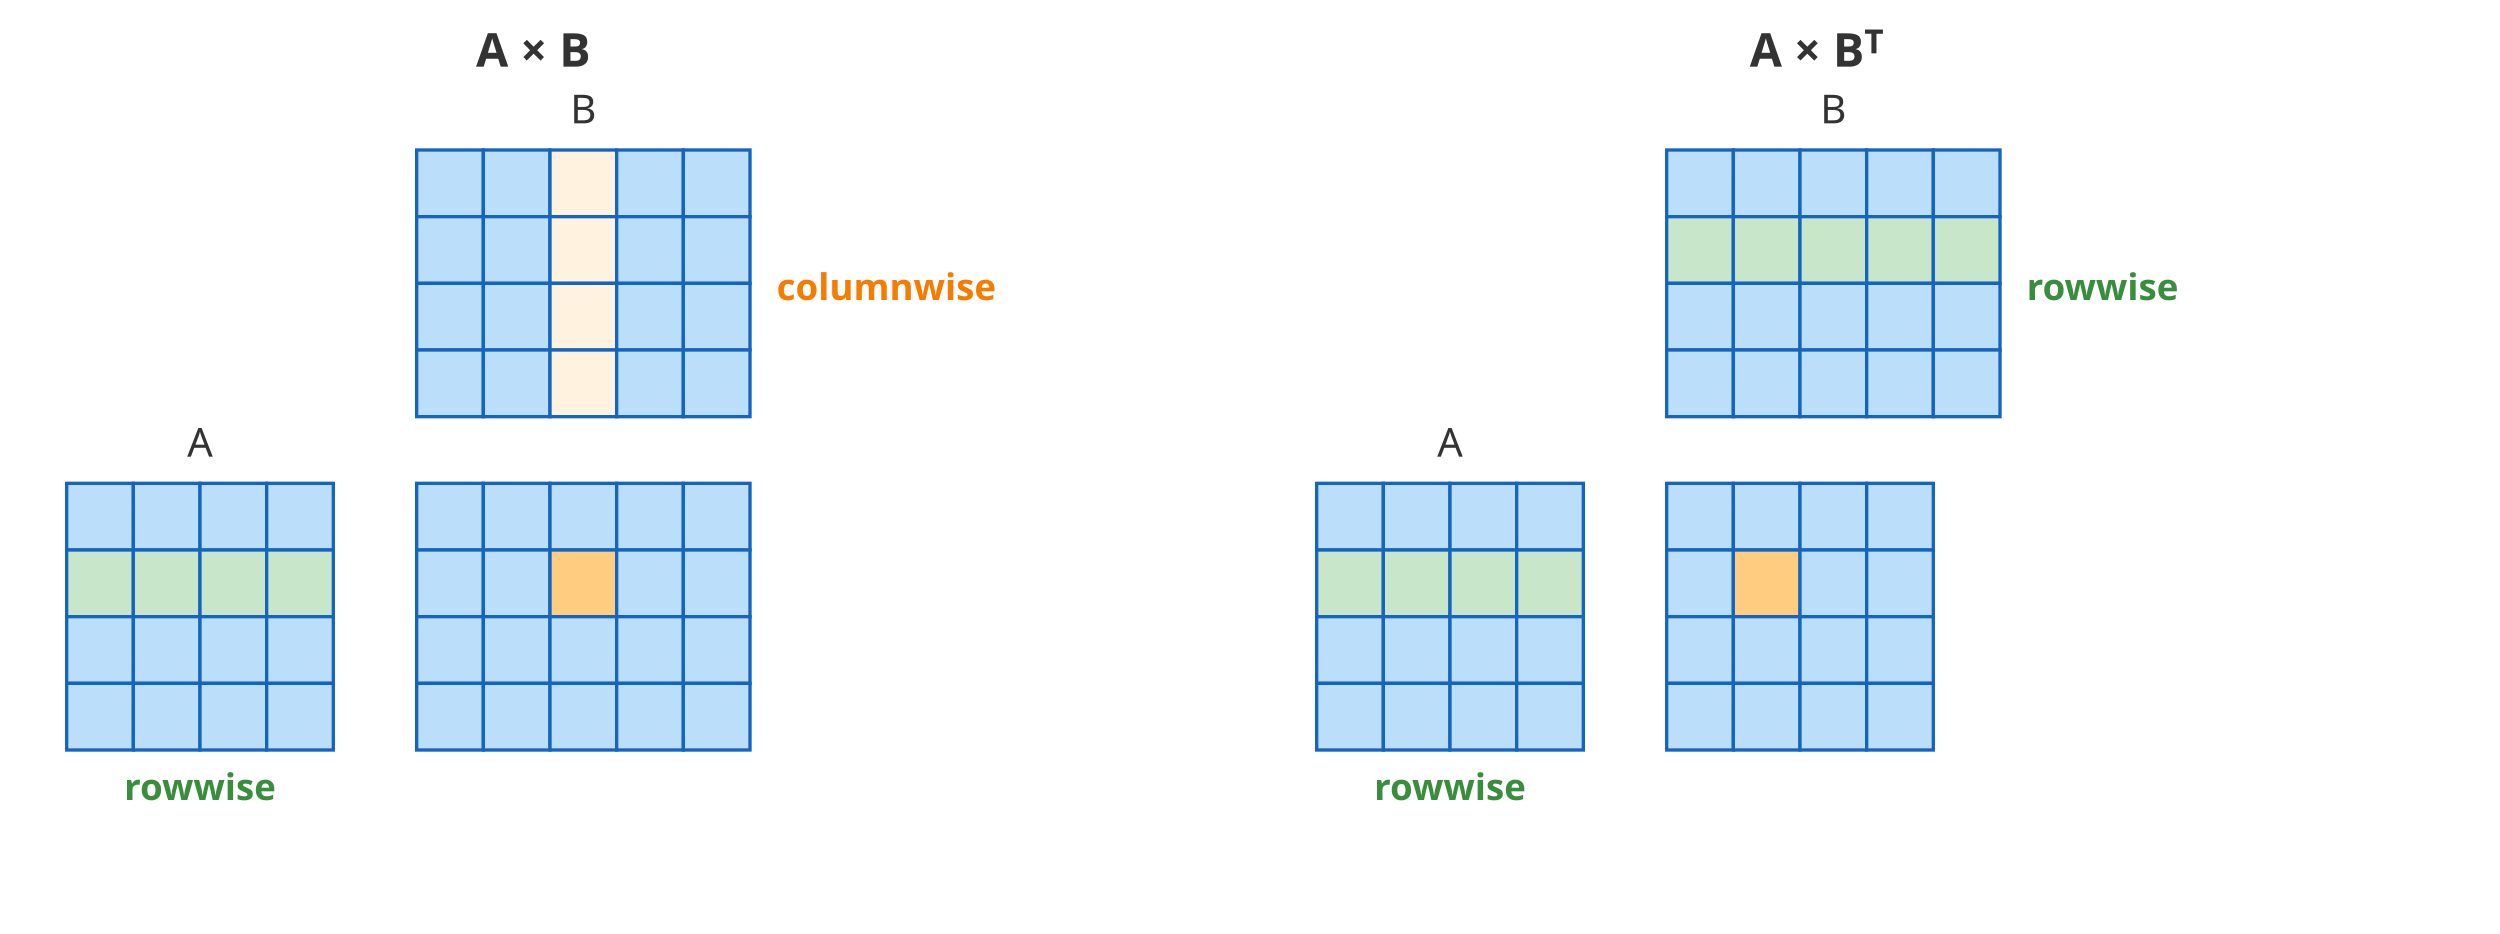
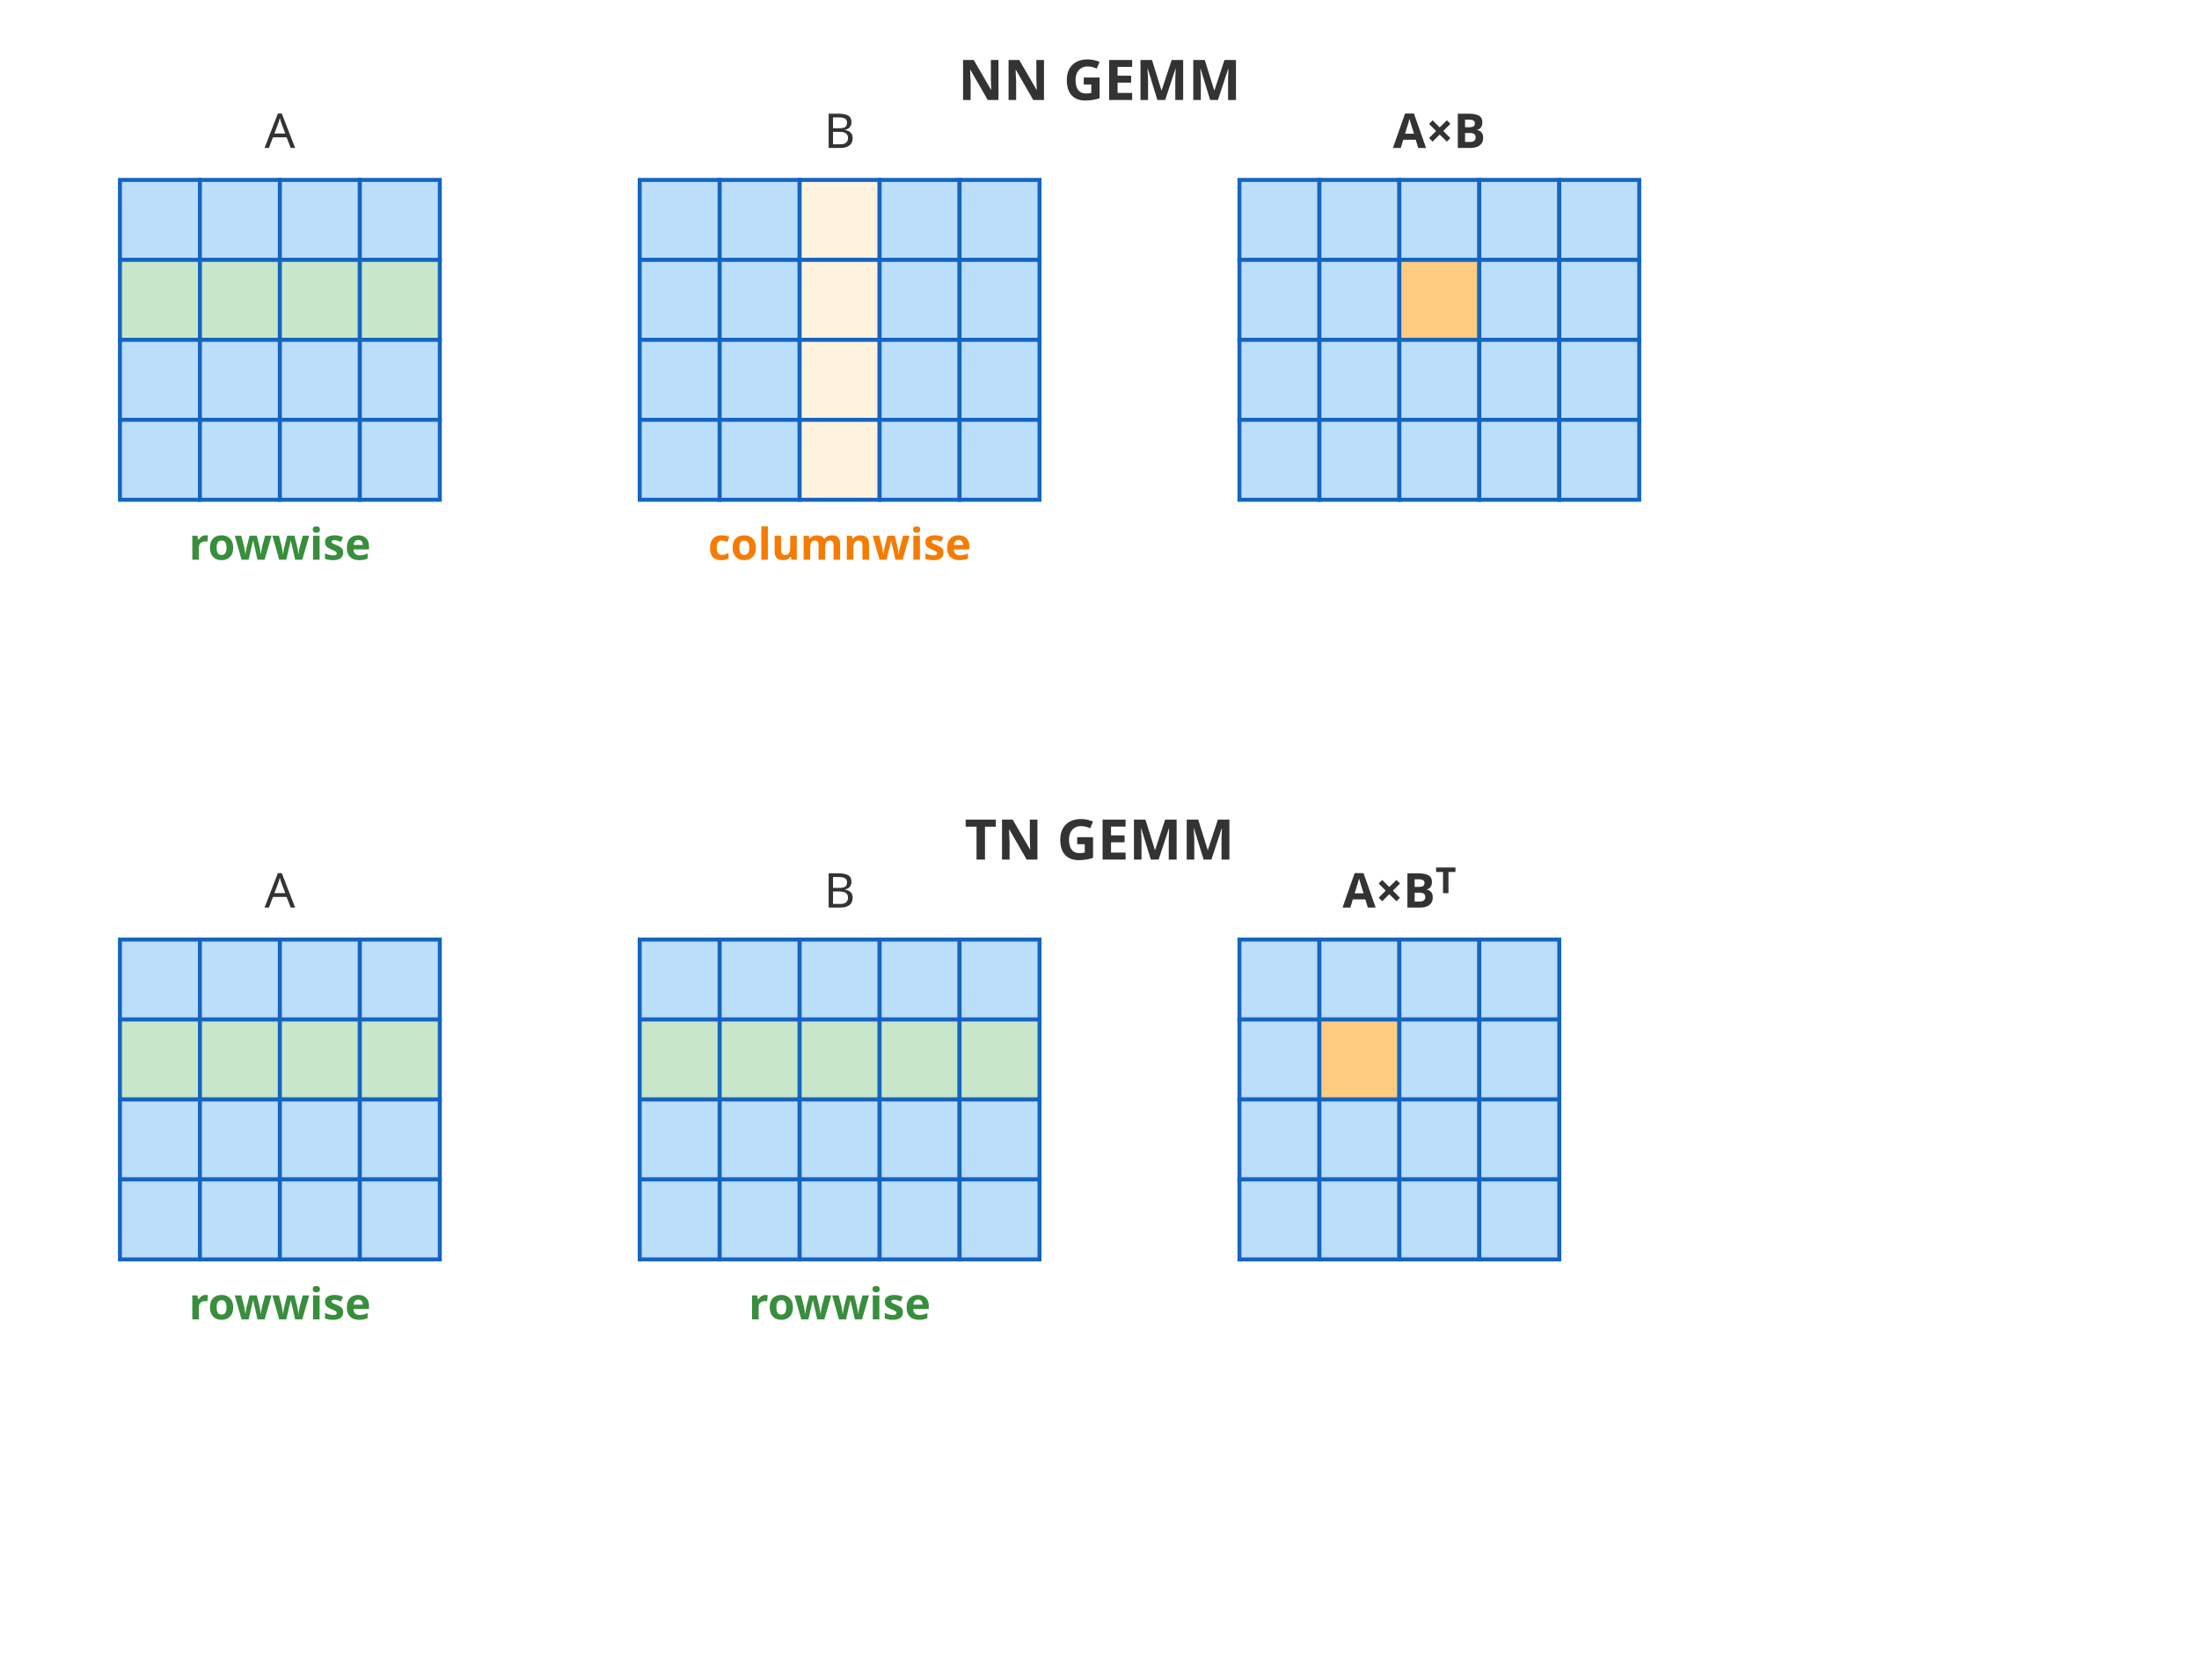
- <svg xmlns="http://www.w3.org/2000/svg" viewBox="0 0 750 280" width="100%" style="max-width: 750px;">
+ <svg xmlns="http://www.w3.org/2000/svg" viewBox="0 0 550 420" width="100%" style="max-width: 550px;">
  <defs>
    <style>
      .title { font: bold 14px sans-serif; fill: #333; text-anchor: middle; }
      .label { font: 12px sans-serif; fill: #333; text-anchor: middle; }
      .small-text { font: 11px sans-serif; fill: #555; }
+       .operator { font: bold 16px sans-serif; fill: #333; }
+       .equals { font: bold 16px sans-serif; fill: #333; }
      
      /* Matrix colors */
      .matrix-cell { fill: #bbdefb; stroke: #1565c0; stroke-width: 1; }
      .highlight-row { fill: #c8e6c9; stroke: #1565c0; stroke-width: 1; }
      .highlight-col { fill: #fff3e0; stroke: #1565c0; stroke-width: 1; }
      .highlight-result { fill: #ffcc80; stroke: #1565c0; stroke-width: 1; }
    </style>
  </defs>
-   <text x="160" y="20" class="title">A × B</text>
-   <g id="matrix-b" transform="translate(125, 45)">
+   <text x="275" y="25" class="title">NN GEMM</text>
+   <g id="matrix-a1" transform="translate(30, 45)">
+     <text x="40" y="-8" class="label">A</text>
+     <rect x="0" y="0" width="20" height="20" class="matrix-cell" />
+     <rect x="20" y="0" width="20" height="20" class="matrix-cell" />
+     <rect x="40" y="0" width="20" height="20" class="matrix-cell" />
+     <rect x="60" y="0" width="20" height="20" class="matrix-cell" />
+     <rect x="0" y="20" width="20" height="20" class="highlight-row" />
+     <rect x="20" y="20" width="20" height="20" class="highlight-row" />
+     <rect x="40" y="20" width="20" height="20" class="highlight-row" />
+     <rect x="60" y="20" width="20" height="20" class="highlight-row" />
+     <rect x="0" y="40" width="20" height="20" class="matrix-cell" />
+     <rect x="20" y="40" width="20" height="20" class="matrix-cell" />
+     <rect x="40" y="40" width="20" height="20" class="matrix-cell" />
+     <rect x="60" y="40" width="20" height="20" class="matrix-cell" />
+     <rect x="0" y="60" width="20" height="20" class="matrix-cell" />
+     <rect x="20" y="60" width="20" height="20" class="matrix-cell" />
+     <rect x="40" y="60" width="20" height="20" class="matrix-cell" />
+     <rect x="60" y="60" width="20" height="20" class="matrix-cell" />
+     <text x="40" y="95" class="small-text" style="fill: #388e3c; font-weight: bold; text-anchor: middle;">rowwise</text>
+   </g>
+   <g id="matrix-b1" transform="translate(160, 45)">
    <text x="50" y="-8" class="label">B</text>
-     <text x="108" y="45" class="small-text" style="fill: #f57c00; font-weight: bold;">columnwise</text>
    <rect x="0" y="0" width="20" height="20" class="matrix-cell" />
    <rect x="20" y="0" width="20" height="20" class="matrix-cell" />
    <rect x="40" y="0" width="20" height="20" class="highlight-col" />
    <rect x="60" y="0" width="20" height="20" class="matrix-cell" />
    <rect x="80" y="0" width="20" height="20" class="matrix-cell" />
    <rect x="0" y="20" width="20" height="20" class="matrix-cell" />
    <rect x="20" y="20" width="20" height="20" class="matrix-cell" />
    <rect x="40" y="20" width="20" height="20" class="highlight-col" />
    <rect x="60" y="20" width="20" height="20" class="matrix-cell" />
    <rect x="80" y="20" width="20" height="20" class="matrix-cell" />
    <rect x="0" y="40" width="20" height="20" class="matrix-cell" />
    <rect x="20" y="40" width="20" height="20" class="matrix-cell" />
    <rect x="40" y="40" width="20" height="20" class="highlight-col" />
    <rect x="60" y="40" width="20" height="20" class="matrix-cell" />
    <rect x="80" y="40" width="20" height="20" class="matrix-cell" />
    <rect x="0" y="60" width="20" height="20" class="matrix-cell" />
    <rect x="20" y="60" width="20" height="20" class="matrix-cell" />
    <rect x="40" y="60" width="20" height="20" class="highlight-col" />
    <rect x="60" y="60" width="20" height="20" class="matrix-cell" />
    <rect x="80" y="60" width="20" height="20" class="matrix-cell" />
+     <text x="50" y="95" class="small-text" style="fill: #f57c00; font-weight: bold; text-anchor: middle;">columnwise</text>
  </g>
-   <g id="matrix-a" transform="translate(20, 145)">
-     <text x="40" y="-8" class="label">A</text>
-     <rect x="0" y="0" width="20" height="20" class="matrix-cell" />
-     <rect x="20" y="0" width="20" height="20" class="matrix-cell" />
-     <rect x="40" y="0" width="20" height="20" class="matrix-cell" />
-     <rect x="60" y="0" width="20" height="20" class="matrix-cell" />
-     <rect x="0" y="20" width="20" height="20" class="highlight-row" />
-     <rect x="20" y="20" width="20" height="20" class="highlight-row" />
-     <rect x="40" y="20" width="20" height="20" class="highlight-row" />
-     <rect x="60" y="20" width="20" height="20" class="highlight-row" />
-     <rect x="0" y="40" width="20" height="20" class="matrix-cell" />
-     <rect x="20" y="40" width="20" height="20" class="matrix-cell" />
-     <rect x="40" y="40" width="20" height="20" class="matrix-cell" />
-     <rect x="60" y="40" width="20" height="20" class="matrix-cell" />
-     <rect x="0" y="60" width="20" height="20" class="matrix-cell" />
-     <rect x="20" y="60" width="20" height="20" class="matrix-cell" />
-     <rect x="40" y="60" width="20" height="20" class="matrix-cell" />
-     <rect x="60" y="60" width="20" height="20" class="matrix-cell" />
-     <text x="40" y="95" class="small-text" style="fill: #388e3c; font-weight: bold; text-anchor: middle;">rowwise</text>
-   </g>
-   <g id="matrix-c" transform="translate(125, 145)">
+   <g id="matrix-c1" transform="translate(310, 45)">
+     <text x="50" y="-8" class="label" style="font-weight: bold;">A×B</text>
    <rect x="0" y="0" width="20" height="20" class="matrix-cell" />
    <rect x="20" y="0" width="20" height="20" class="matrix-cell" />
    <rect x="40" y="0" width="20" height="20" class="matrix-cell" />
    <rect x="60" y="0" width="20" height="20" class="matrix-cell" />
    <rect x="80" y="0" width="20" height="20" class="matrix-cell" />
    <rect x="0" y="20" width="20" height="20" class="matrix-cell" />
    <rect x="20" y="20" width="20" height="20" class="matrix-cell" />
    <rect x="40" y="20" width="20" height="20" class="highlight-result" />
    <rect x="60" y="20" width="20" height="20" class="matrix-cell" />
    <rect x="80" y="20" width="20" height="20" class="matrix-cell" />
    <rect x="0" y="40" width="20" height="20" class="matrix-cell" />
    <rect x="20" y="40" width="20" height="20" class="matrix-cell" />
    <rect x="40" y="40" width="20" height="20" class="matrix-cell" />
    <rect x="60" y="40" width="20" height="20" class="matrix-cell" />
    <rect x="80" y="40" width="20" height="20" class="matrix-cell" />
    <rect x="0" y="60" width="20" height="20" class="matrix-cell" />
    <rect x="20" y="60" width="20" height="20" class="matrix-cell" />
    <rect x="40" y="60" width="20" height="20" class="matrix-cell" />
    <rect x="60" y="60" width="20" height="20" class="matrix-cell" />
    <rect x="80" y="60" width="20" height="20" class="matrix-cell" />
  </g>
-   <text x="545" y="20" class="title">A × B<tspan baseline-shift="super" font-size="10">T</tspan>
-   </text>
-   <g id="matrix-bt" transform="translate(500, 45)">
+   <text x="275" y="215" class="title">TN GEMM</text>
+   <g id="matrix-a2" transform="translate(30, 235)">
+     <text x="40" y="-8" class="label">A</text>
+     <rect x="0" y="0" width="20" height="20" class="matrix-cell" />
+     <rect x="20" y="0" width="20" height="20" class="matrix-cell" />
+     <rect x="40" y="0" width="20" height="20" class="matrix-cell" />
+     <rect x="60" y="0" width="20" height="20" class="matrix-cell" />
+     <rect x="0" y="20" width="20" height="20" class="highlight-row" />
+     <rect x="20" y="20" width="20" height="20" class="highlight-row" />
+     <rect x="40" y="20" width="20" height="20" class="highlight-row" />
+     <rect x="60" y="20" width="20" height="20" class="highlight-row" />
+     <rect x="0" y="40" width="20" height="20" class="matrix-cell" />
+     <rect x="20" y="40" width="20" height="20" class="matrix-cell" />
+     <rect x="40" y="40" width="20" height="20" class="matrix-cell" />
+     <rect x="60" y="40" width="20" height="20" class="matrix-cell" />
+     <rect x="0" y="60" width="20" height="20" class="matrix-cell" />
+     <rect x="20" y="60" width="20" height="20" class="matrix-cell" />
+     <rect x="40" y="60" width="20" height="20" class="matrix-cell" />
+     <rect x="60" y="60" width="20" height="20" class="matrix-cell" />
+     <text x="40" y="95" class="small-text" style="fill: #388e3c; font-weight: bold; text-anchor: middle;">rowwise</text>
+   </g>
+   <g id="matrix-b2" transform="translate(160, 235)">
    <text x="50" y="-8" class="label">B</text>
-     <text x="108" y="45" class="small-text" style="fill: #388e3c; font-weight: bold;">rowwise</text>
    <rect x="0" y="0" width="20" height="20" class="matrix-cell" />
    <rect x="20" y="0" width="20" height="20" class="matrix-cell" />
    <rect x="40" y="0" width="20" height="20" class="matrix-cell" />
    <rect x="60" y="0" width="20" height="20" class="matrix-cell" />
    <rect x="80" y="0" width="20" height="20" class="matrix-cell" />
    <rect x="0" y="20" width="20" height="20" class="highlight-row" />
    <rect x="20" y="20" width="20" height="20" class="highlight-row" />
    <rect x="40" y="20" width="20" height="20" class="highlight-row" />
    <rect x="60" y="20" width="20" height="20" class="highlight-row" />
    <rect x="80" y="20" width="20" height="20" class="highlight-row" />
    <rect x="0" y="40" width="20" height="20" class="matrix-cell" />
    <rect x="20" y="40" width="20" height="20" class="matrix-cell" />
    <rect x="40" y="40" width="20" height="20" class="matrix-cell" />
    <rect x="60" y="40" width="20" height="20" class="matrix-cell" />
    <rect x="80" y="40" width="20" height="20" class="matrix-cell" />
    <rect x="0" y="60" width="20" height="20" class="matrix-cell" />
    <rect x="20" y="60" width="20" height="20" class="matrix-cell" />
    <rect x="40" y="60" width="20" height="20" class="matrix-cell" />
    <rect x="60" y="60" width="20" height="20" class="matrix-cell" />
    <rect x="80" y="60" width="20" height="20" class="matrix-cell" />
+     <text x="50" y="95" class="small-text" style="fill: #388e3c; font-weight: bold; text-anchor: middle;">rowwise</text>
  </g>
-   <g id="matrix-a2" transform="translate(395, 145)">
-     <text x="40" y="-8" class="label">A</text>
-     <rect x="0" y="0" width="20" height="20" class="matrix-cell" />
-     <rect x="20" y="0" width="20" height="20" class="matrix-cell" />
-     <rect x="40" y="0" width="20" height="20" class="matrix-cell" />
-     <rect x="60" y="0" width="20" height="20" class="matrix-cell" />
-     <rect x="0" y="20" width="20" height="20" class="highlight-row" />
-     <rect x="20" y="20" width="20" height="20" class="highlight-row" />
-     <rect x="40" y="20" width="20" height="20" class="highlight-row" />
-     <rect x="60" y="20" width="20" height="20" class="highlight-row" />
-     <rect x="0" y="40" width="20" height="20" class="matrix-cell" />
-     <rect x="20" y="40" width="20" height="20" class="matrix-cell" />
-     <rect x="40" y="40" width="20" height="20" class="matrix-cell" />
-     <rect x="60" y="40" width="20" height="20" class="matrix-cell" />
-     <rect x="0" y="60" width="20" height="20" class="matrix-cell" />
-     <rect x="20" y="60" width="20" height="20" class="matrix-cell" />
-     <rect x="40" y="60" width="20" height="20" class="matrix-cell" />
-     <rect x="60" y="60" width="20" height="20" class="matrix-cell" />
-     <text x="40" y="95" class="small-text" style="fill: #388e3c; font-weight: bold; text-anchor: middle;">rowwise</text>
-   </g>
-   <g id="matrix-c1" transform="translate(500, 145)">
+   <g id="matrix-c2" transform="translate(310, 235)">
+     <text x="40" y="-8" class="label" style="font-weight: bold;">A×B<tspan baseline-shift="super" font-size="9">T</tspan>
+     </text>
    <rect x="0" y="0" width="20" height="20" class="matrix-cell" />
    <rect x="20" y="0" width="20" height="20" class="matrix-cell" />
    <rect x="40" y="0" width="20" height="20" class="matrix-cell" />
    <rect x="60" y="0" width="20" height="20" class="matrix-cell" />
    <rect x="0" y="20" width="20" height="20" class="matrix-cell" />
    <rect x="20" y="20" width="20" height="20" class="highlight-result" />
    <rect x="40" y="20" width="20" height="20" class="matrix-cell" />
    <rect x="60" y="20" width="20" height="20" class="matrix-cell" />
    <rect x="0" y="40" width="20" height="20" class="matrix-cell" />
    <rect x="20" y="40" width="20" height="20" class="matrix-cell" />
    <rect x="40" y="40" width="20" height="20" class="matrix-cell" />
    <rect x="60" y="40" width="20" height="20" class="matrix-cell" />
    <rect x="0" y="60" width="20" height="20" class="matrix-cell" />
    <rect x="20" y="60" width="20" height="20" class="matrix-cell" />
    <rect x="40" y="60" width="20" height="20" class="matrix-cell" />
    <rect x="60" y="60" width="20" height="20" class="matrix-cell" />
  </g>
</svg>
